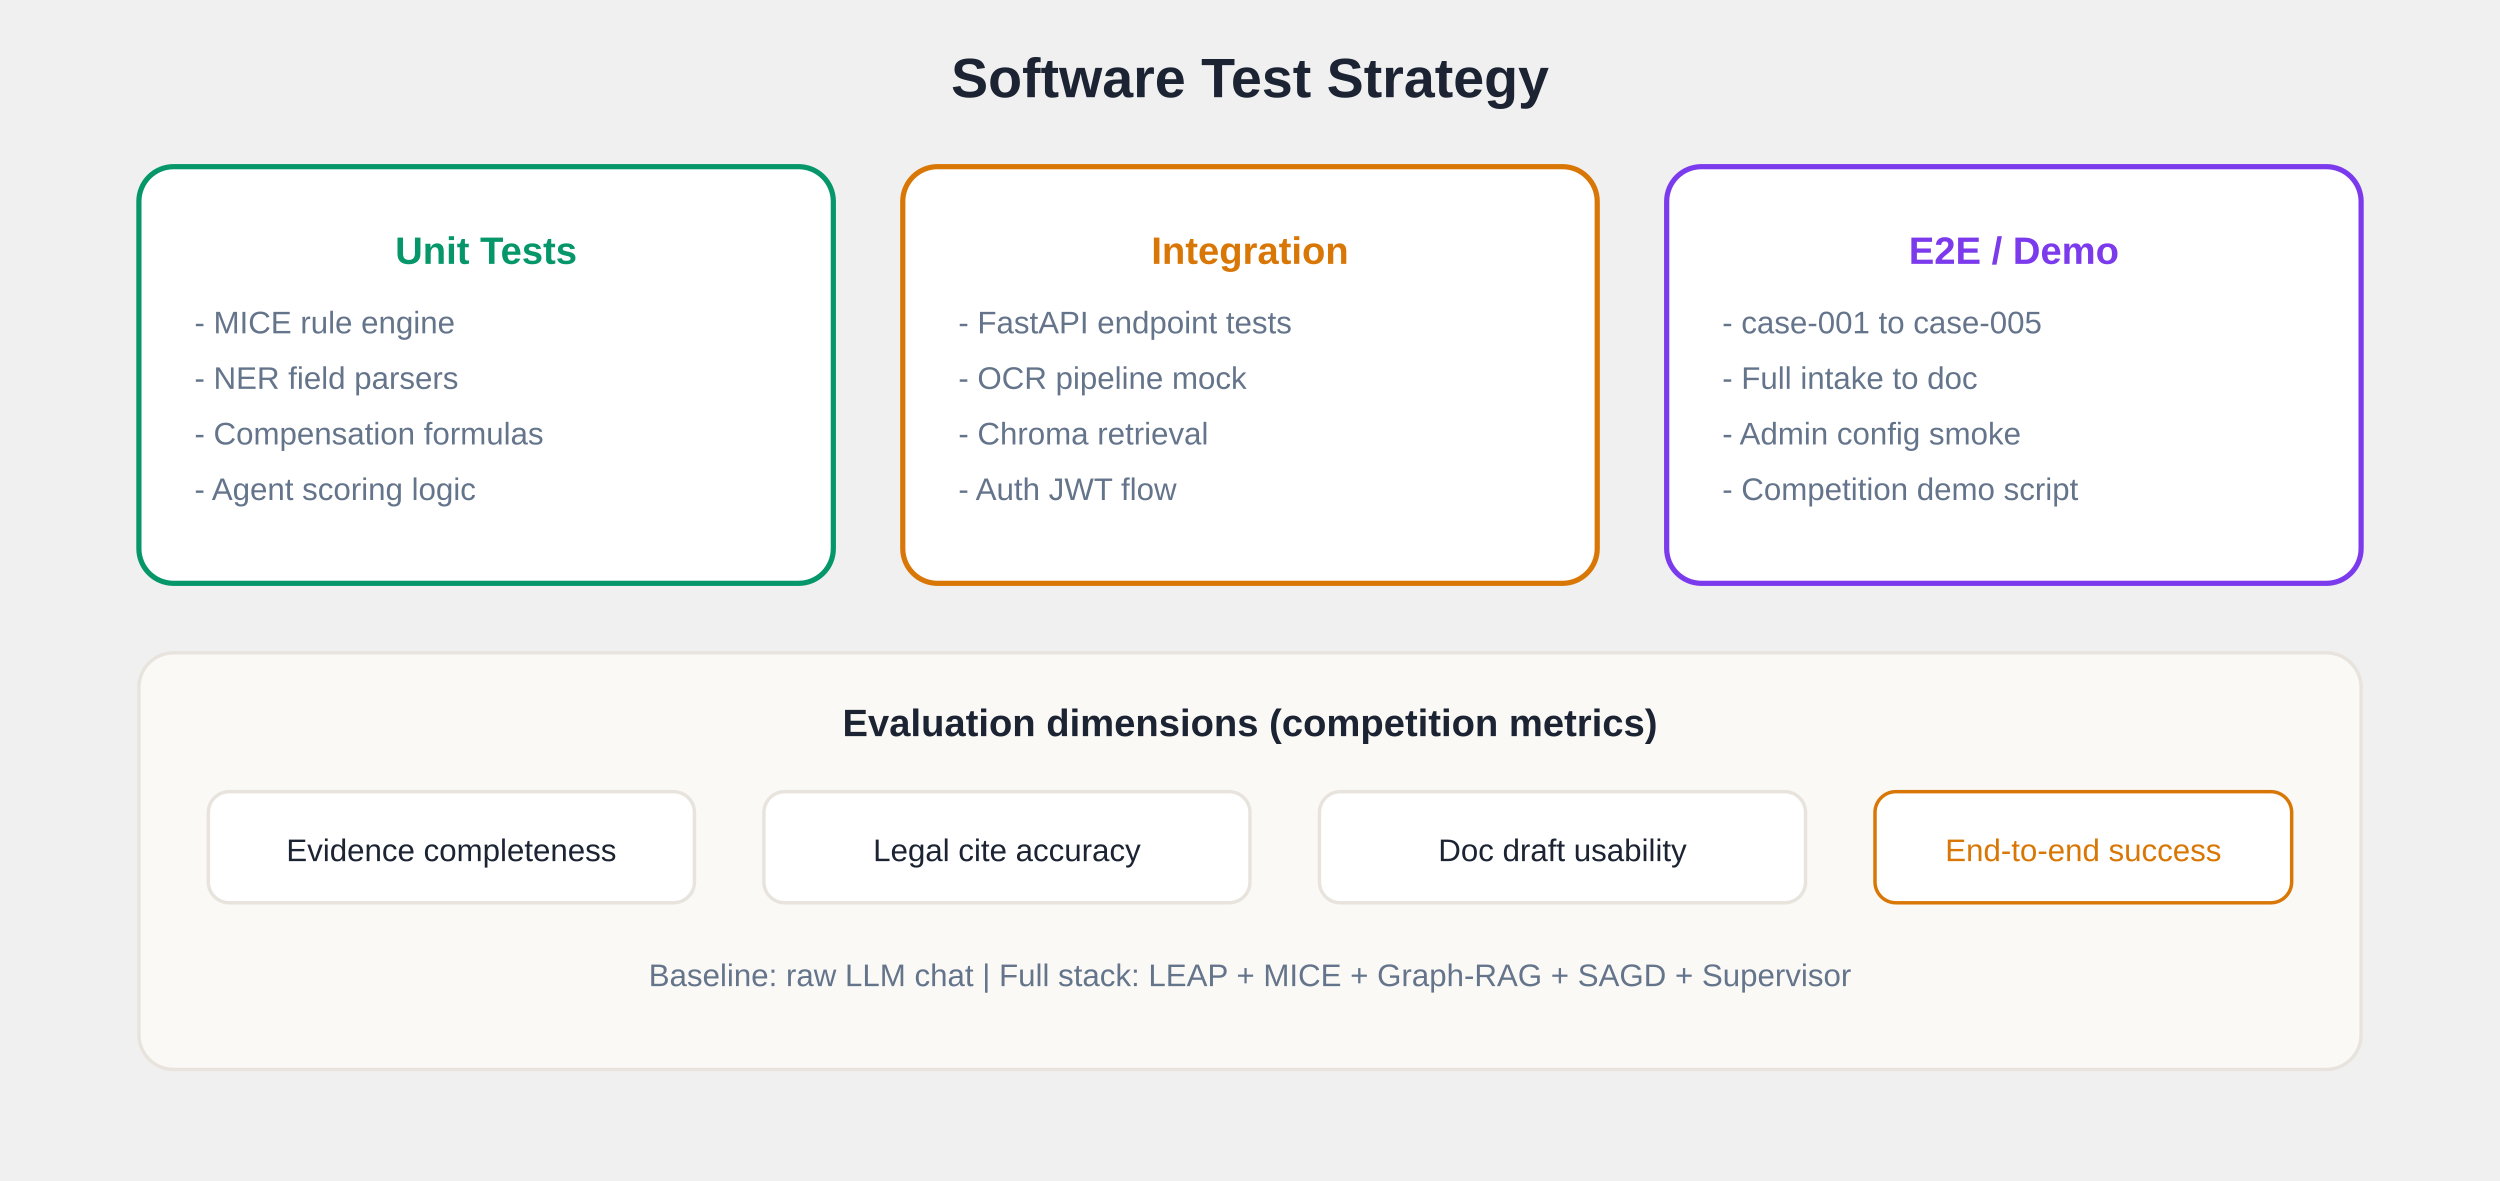
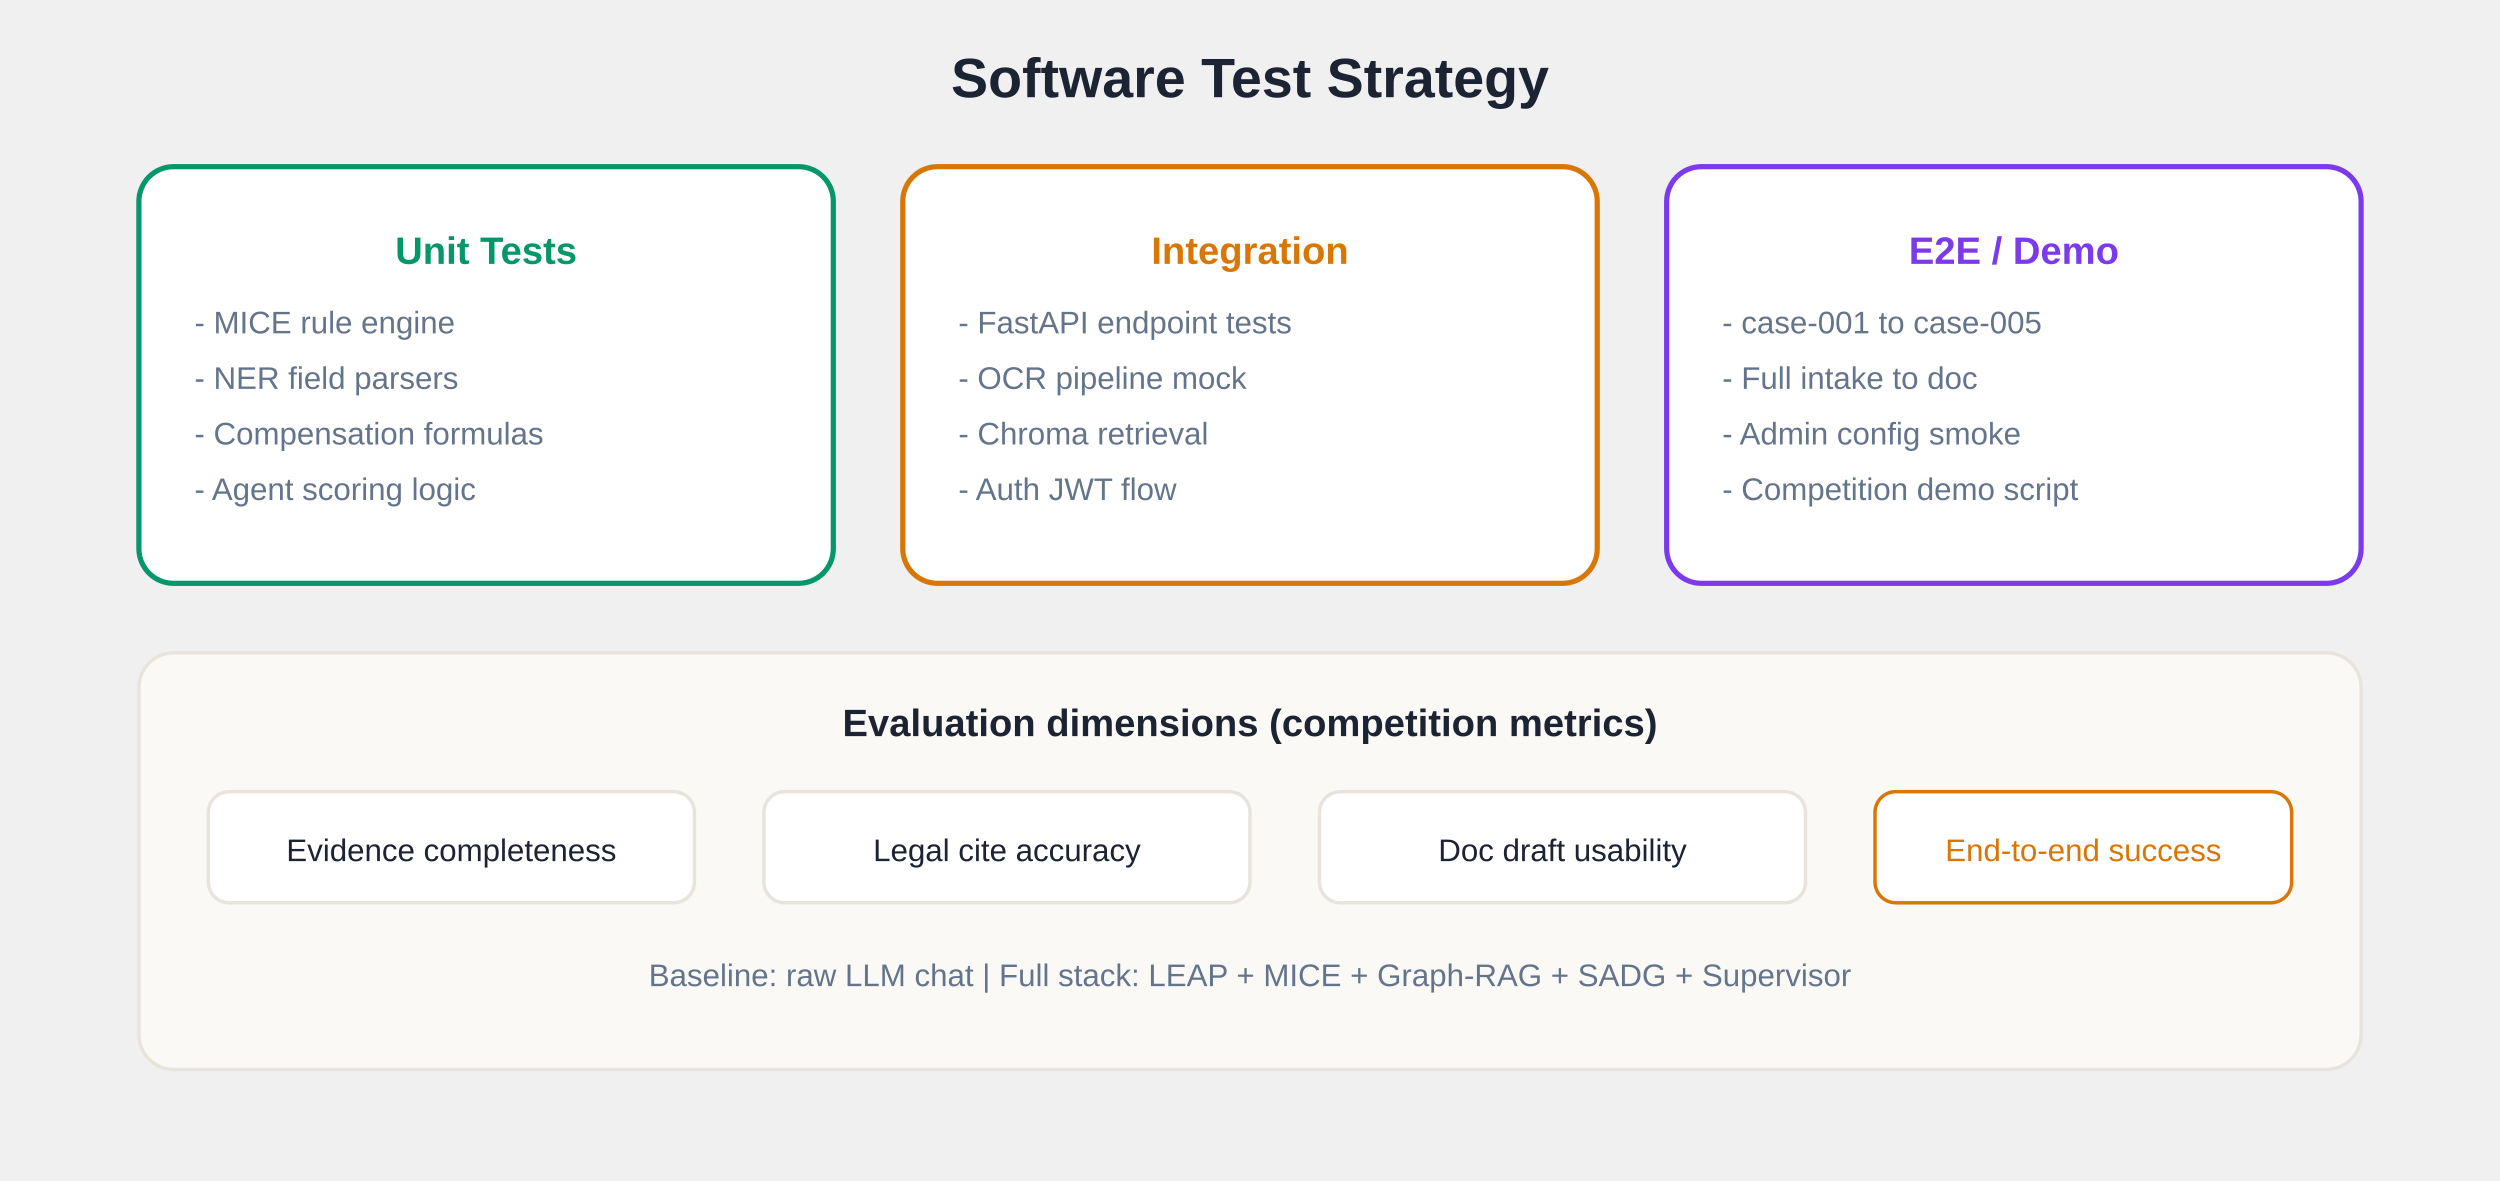
<svg xmlns="http://www.w3.org/2000/svg" viewBox="0 0 720 340" fill="none">
  <text x="360" y="28" text-anchor="middle" font-family="Arial,sans-serif" font-size="16" font-weight="700" fill="#1C2433">Software Test Strategy</text>
  <rect x="40" y="48" width="200" height="120" rx="10" fill="#FFF" stroke="#059669" stroke-width="1.5" />
  <text x="140" y="76" text-anchor="middle" font-family="Arial,sans-serif" font-size="11" font-weight="700" fill="#059669">Unit Tests</text>
  <text x="56" y="96" font-family="Arial,sans-serif" font-size="9" fill="#64748B">- MICE rule engine</text>
  <text x="56" y="112" font-family="Arial,sans-serif" font-size="9" fill="#64748B">- NER field parsers</text>
  <text x="56" y="128" font-family="Arial,sans-serif" font-size="9" fill="#64748B">- Compensation formulas</text>
  <text x="56" y="144" font-family="Arial,sans-serif" font-size="9" fill="#64748B">- Agent scoring logic</text>
  <rect x="260" y="48" width="200" height="120" rx="10" fill="#FFF" stroke="#D97706" stroke-width="1.5" />
  <text x="360" y="76" text-anchor="middle" font-family="Arial,sans-serif" font-size="11" font-weight="700" fill="#D97706">Integration</text>
  <text x="276" y="96" font-family="Arial,sans-serif" font-size="9" fill="#64748B">- FastAPI endpoint tests</text>
  <text x="276" y="112" font-family="Arial,sans-serif" font-size="9" fill="#64748B">- OCR pipeline mock</text>
  <text x="276" y="128" font-family="Arial,sans-serif" font-size="9" fill="#64748B">- Chroma retrieval</text>
  <text x="276" y="144" font-family="Arial,sans-serif" font-size="9" fill="#64748B">- Auth JWT flow</text>
  <rect x="480" y="48" width="200" height="120" rx="10" fill="#FFF" stroke="#7C3AED" stroke-width="1.5" />
  <text x="580" y="76" text-anchor="middle" font-family="Arial,sans-serif" font-size="11" font-weight="700" fill="#7C3AED">E2E / Demo</text>
  <text x="496" y="96" font-family="Arial,sans-serif" font-size="9" fill="#64748B">- case-001 to case-005</text>
  <text x="496" y="112" font-family="Arial,sans-serif" font-size="9" fill="#64748B">- Full intake to doc</text>
  <text x="496" y="128" font-family="Arial,sans-serif" font-size="9" fill="#64748B">- Admin config smoke</text>
  <text x="496" y="144" font-family="Arial,sans-serif" font-size="9" fill="#64748B">- Competition demo script</text>
  <rect x="40" y="188" width="640" height="120" rx="10" fill="#FAF9F6" stroke="#E8E4DD" />
  <text x="360" y="212" text-anchor="middle" font-family="Arial,sans-serif" font-size="11" font-weight="600" fill="#1C2433">Evaluation dimensions (competition metrics)</text>
  <g font-family="Arial,sans-serif" font-size="9">
    <rect x="60" y="228" width="140" height="32" rx="6" fill="#FFF" stroke="#E8E4DD" />
    <text x="130" y="248" text-anchor="middle" fill="#1C2433">Evidence completeness</text>
    <rect x="220" y="228" width="140" height="32" rx="6" fill="#FFF" stroke="#E8E4DD" />
    <text x="290" y="248" text-anchor="middle" fill="#1C2433">Legal cite accuracy</text>
    <rect x="380" y="228" width="140" height="32" rx="6" fill="#FFF" stroke="#E8E4DD" />
    <text x="450" y="248" text-anchor="middle" fill="#1C2433">Doc draft usability</text>
    <rect x="540" y="228" width="120" height="32" rx="6" fill="#FFF" stroke="#D97706" />
    <text x="600" y="248" text-anchor="middle" fill="#D97706">End-to-end success</text>
-     <text x="360" y="284" text-anchor="middle" fill="#64748B">Baseline: raw LLM chat | Full stack: LEAP + MICE + Graph-RAG + SAGD + Supervisor</text>
+     <text x="360" y="284" text-anchor="middle" fill="#64748B">Baseline: raw LLM chat | Full stack: LEAP + MICE + Graph-RAG + SADG + Supervisor</text>
  </g>
</svg>
